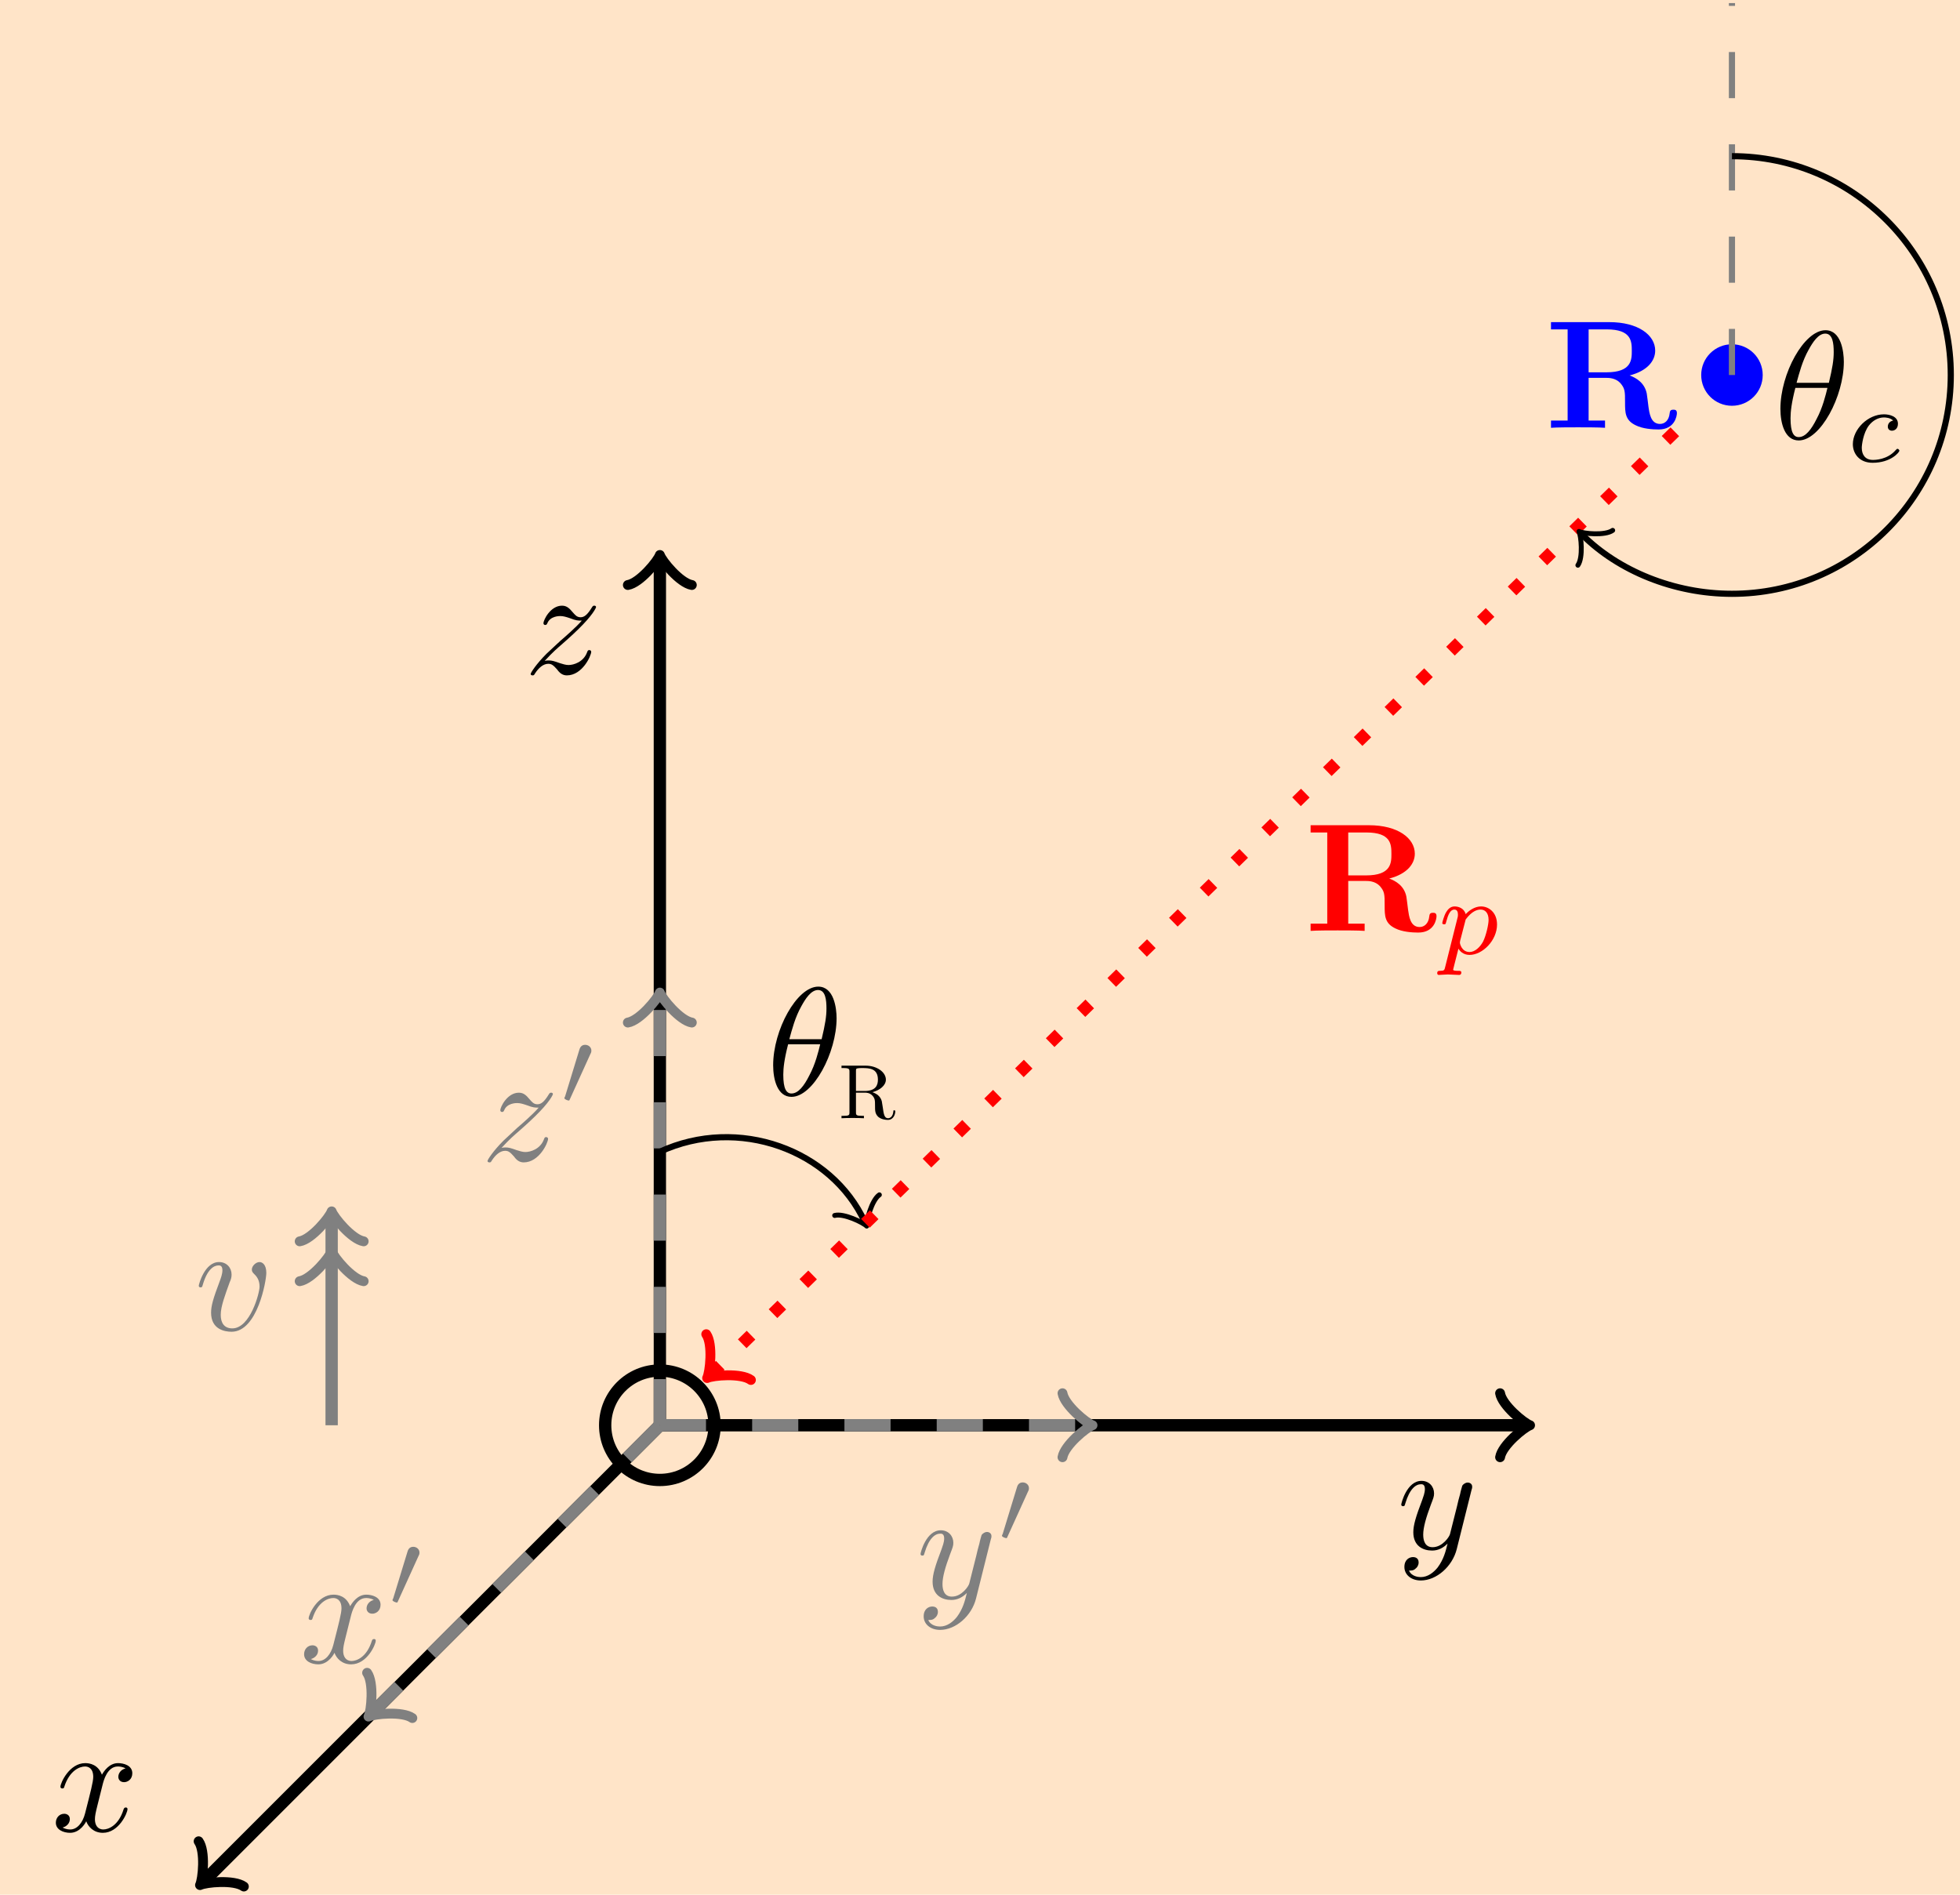
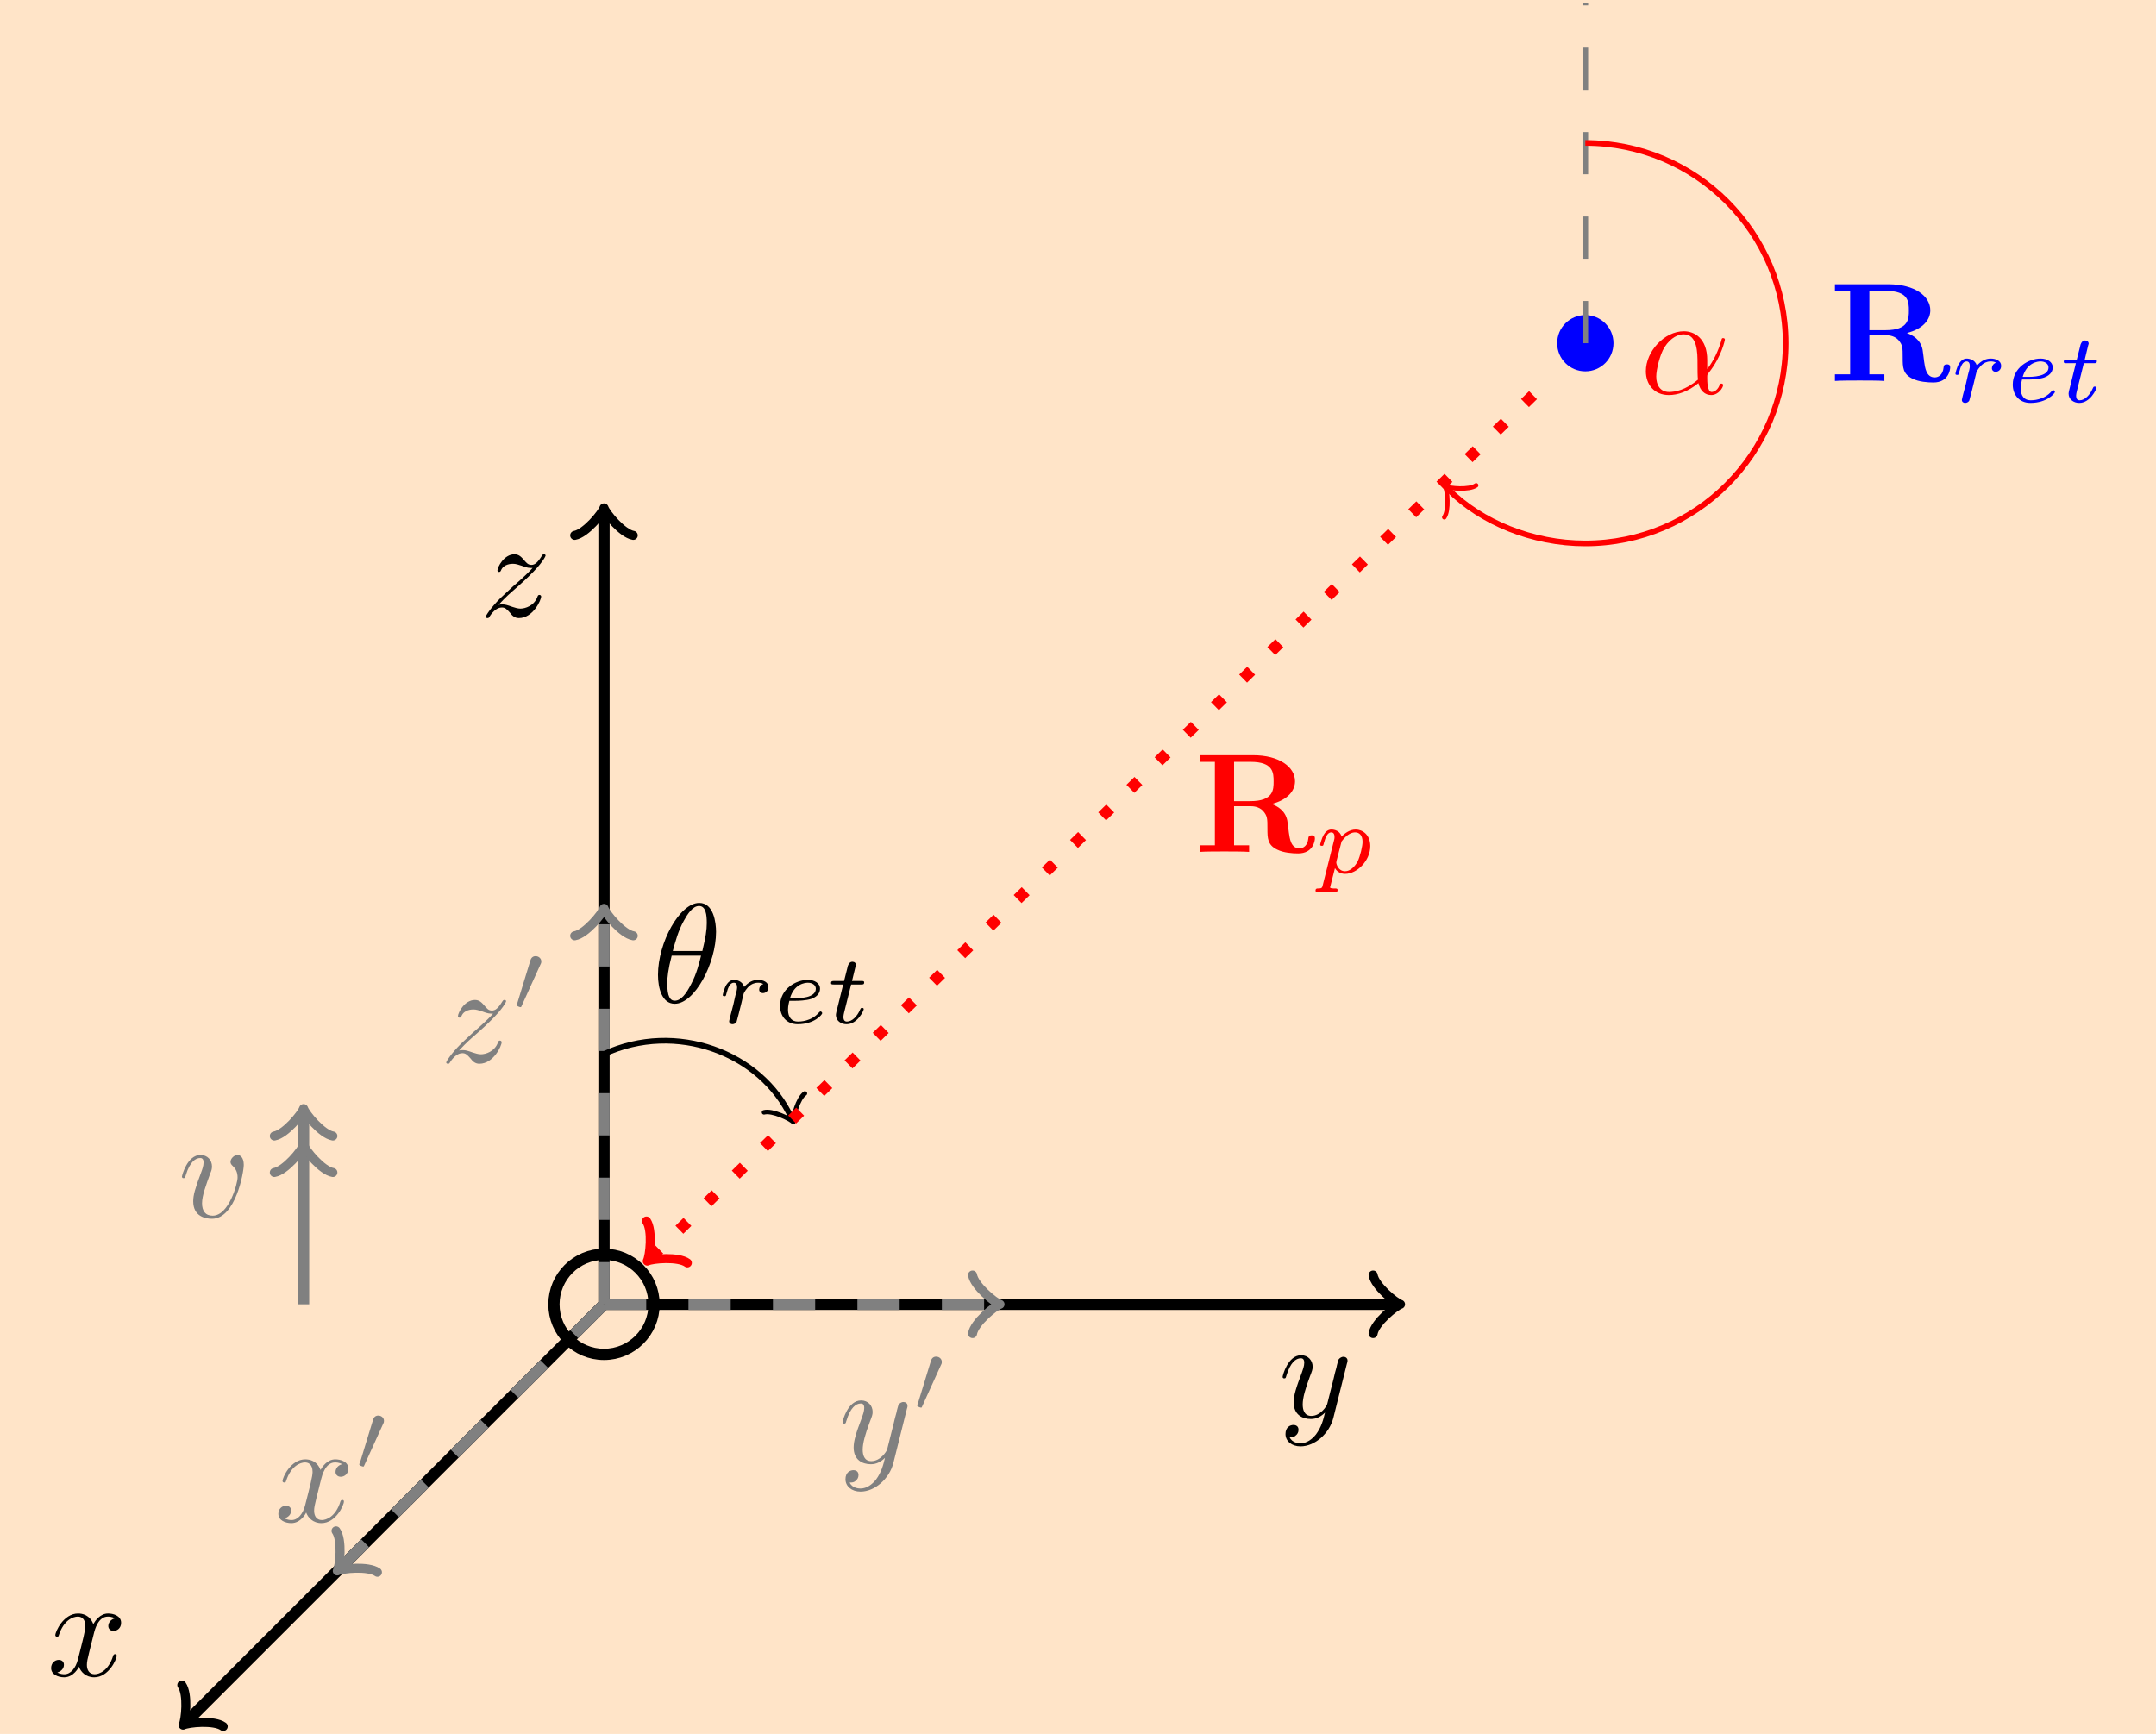
- <svg xmlns="http://www.w3.org/2000/svg" xmlns:xlink="http://www.w3.org/1999/xlink" width="126.968pt" height="122.734pt" viewBox="0 0 126.968 122.734" version="1.1">
+ <svg xmlns="http://www.w3.org/2000/svg" xmlns:xlink="http://www.w3.org/1999/xlink" width="152.583pt" height="122.734pt" viewBox="0 0 152.583 122.734" version="1.1">
  <defs>
    <g>
      <symbol overflow="visible" id="glyph0-0">
        <path style="stroke:none;" d="" />
      </symbol>
      <symbol overflow="visible" id="glyph0-1">
        <path style="stroke:none;" d="M 4.844 -3.797 C 4.891 -3.938 4.891 -3.953 4.891 -4.031 C 4.891 -4.203 4.75 -4.297 4.594 -4.297 C 4.5 -4.297 4.344 -4.234 4.25 -4.094 C 4.234 -4.031 4.141 -3.734 4.109 -3.547 C 4.031 -3.297 3.969 -3.016 3.906 -2.75 L 3.453 -0.953 C 3.422 -0.812 2.984 -0.109 2.328 -0.109 C 1.828 -0.109 1.719 -0.547 1.719 -0.922 C 1.719 -1.375 1.891 -2 2.219 -2.875 C 2.375 -3.281 2.422 -3.391 2.422 -3.594 C 2.422 -4.031 2.109 -4.406 1.609 -4.406 C 0.656 -4.406 0.297 -2.953 0.297 -2.875 C 0.297 -2.766 0.391 -2.766 0.406 -2.766 C 0.516 -2.766 0.516 -2.797 0.562 -2.953 C 0.844 -3.891 1.234 -4.188 1.578 -4.188 C 1.656 -4.188 1.828 -4.188 1.828 -3.875 C 1.828 -3.625 1.719 -3.359 1.656 -3.172 C 1.25 -2.109 1.078 -1.547 1.078 -1.078 C 1.078 -0.188 1.703 0.109 2.297 0.109 C 2.688 0.109 3.016 -0.062 3.297 -0.344 C 3.172 0.172 3.047 0.672 2.656 1.203 C 2.391 1.531 2.016 1.828 1.562 1.828 C 1.422 1.828 0.969 1.797 0.797 1.406 C 0.953 1.406 1.094 1.406 1.219 1.281 C 1.328 1.203 1.422 1.062 1.422 0.875 C 1.422 0.562 1.156 0.531 1.062 0.531 C 0.828 0.531 0.5 0.688 0.5 1.172 C 0.5 1.672 0.938 2.047 1.562 2.047 C 2.578 2.047 3.609 1.141 3.891 0.016 Z M 4.844 -3.797 " />
      </symbol>
      <symbol overflow="visible" id="glyph0-2">
        <path style="stroke:none;" d="M 1.328 -0.828 C 1.859 -1.406 2.156 -1.656 2.516 -1.969 C 2.516 -1.969 3.125 -2.5 3.484 -2.859 C 4.438 -3.781 4.656 -4.266 4.656 -4.312 C 4.656 -4.406 4.562 -4.406 4.547 -4.406 C 4.469 -4.406 4.453 -4.391 4.391 -4.297 C 4.094 -3.812 3.891 -3.656 3.656 -3.656 C 3.406 -3.656 3.297 -3.812 3.141 -3.984 C 2.953 -4.203 2.781 -4.406 2.453 -4.406 C 1.703 -4.406 1.25 -3.484 1.25 -3.266 C 1.25 -3.219 1.281 -3.156 1.359 -3.156 C 1.453 -3.156 1.469 -3.203 1.5 -3.266 C 1.688 -3.734 2.266 -3.734 2.344 -3.734 C 2.547 -3.734 2.734 -3.672 2.969 -3.594 C 3.375 -3.438 3.484 -3.438 3.734 -3.438 C 3.375 -3.016 2.547 -2.297 2.359 -2.141 L 1.453 -1.297 C 0.781 -0.625 0.422 -0.062 0.422 0.016 C 0.422 0.109 0.531 0.109 0.547 0.109 C 0.625 0.109 0.641 0.094 0.703 -0.016 C 0.938 -0.375 1.234 -0.641 1.562 -0.641 C 1.781 -0.641 1.891 -0.547 2.141 -0.266 C 2.297 -0.047 2.484 0.109 2.766 0.109 C 3.766 0.109 4.344 -1.156 4.344 -1.422 C 4.344 -1.469 4.297 -1.531 4.219 -1.531 C 4.125 -1.531 4.109 -1.469 4.078 -1.391 C 3.844 -0.75 3.203 -0.562 2.875 -0.562 C 2.688 -0.562 2.5 -0.625 2.297 -0.688 C 1.953 -0.812 1.797 -0.859 1.594 -0.859 C 1.578 -0.859 1.422 -0.859 1.328 -0.828 Z M 1.328 -0.828 " />
      </symbol>
      <symbol overflow="visible" id="glyph0-3">
        <path style="stroke:none;" d="M 3.328 -3.016 C 3.391 -3.266 3.625 -4.188 4.312 -4.188 C 4.359 -4.188 4.609 -4.188 4.812 -4.062 C 4.531 -4 4.344 -3.766 4.344 -3.516 C 4.344 -3.359 4.453 -3.172 4.719 -3.172 C 4.938 -3.172 5.25 -3.344 5.25 -3.75 C 5.25 -4.266 4.672 -4.406 4.328 -4.406 C 3.75 -4.406 3.406 -3.875 3.281 -3.656 C 3.031 -4.312 2.5 -4.406 2.203 -4.406 C 1.172 -4.406 0.594 -3.125 0.594 -2.875 C 0.594 -2.766 0.703 -2.766 0.719 -2.766 C 0.797 -2.766 0.828 -2.797 0.844 -2.875 C 1.188 -3.938 1.844 -4.188 2.188 -4.188 C 2.375 -4.188 2.719 -4.094 2.719 -3.516 C 2.719 -3.203 2.547 -2.547 2.188 -1.141 C 2.031 -0.531 1.672 -0.109 1.234 -0.109 C 1.172 -0.109 0.953 -0.109 0.734 -0.234 C 0.984 -0.297 1.203 -0.5 1.203 -0.781 C 1.203 -1.047 0.984 -1.125 0.844 -1.125 C 0.531 -1.125 0.297 -0.875 0.297 -0.547 C 0.297 -0.094 0.781 0.109 1.219 0.109 C 1.891 0.109 2.25 -0.594 2.266 -0.641 C 2.391 -0.281 2.75 0.109 3.344 0.109 C 4.375 0.109 4.938 -1.172 4.938 -1.422 C 4.938 -1.531 4.859 -1.531 4.828 -1.531 C 4.734 -1.531 4.719 -1.484 4.688 -1.422 C 4.359 -0.344 3.688 -0.109 3.375 -0.109 C 2.984 -0.109 2.828 -0.422 2.828 -0.766 C 2.828 -0.984 2.875 -1.203 2.984 -1.641 Z M 3.328 -3.016 " />
      </symbol>
      <symbol overflow="visible" id="glyph0-4">
        <path style="stroke:none;" d="M 4.672 -3.703 C 4.672 -4.25 4.406 -4.406 4.234 -4.406 C 3.984 -4.406 3.734 -4.141 3.734 -3.922 C 3.734 -3.797 3.781 -3.734 3.891 -3.625 C 4.109 -3.422 4.234 -3.172 4.234 -2.812 C 4.234 -2.391 3.625 -0.109 2.469 -0.109 C 1.953 -0.109 1.719 -0.453 1.719 -0.984 C 1.719 -1.531 2 -2.266 2.297 -3.094 C 2.375 -3.266 2.422 -3.406 2.422 -3.594 C 2.422 -4.031 2.109 -4.406 1.609 -4.406 C 0.672 -4.406 0.297 -2.953 0.297 -2.875 C 0.297 -2.766 0.391 -2.766 0.406 -2.766 C 0.516 -2.766 0.516 -2.797 0.562 -2.953 C 0.859 -3.953 1.281 -4.188 1.578 -4.188 C 1.656 -4.188 1.828 -4.188 1.828 -3.875 C 1.828 -3.625 1.719 -3.344 1.656 -3.172 C 1.219 -2.016 1.094 -1.562 1.094 -1.125 C 1.094 -0.047 1.969 0.109 2.422 0.109 C 4.094 0.109 4.672 -3.188 4.672 -3.703 Z M 4.672 -3.703 " />
      </symbol>
      <symbol overflow="visible" id="glyph0-5">
        <path style="stroke:none;" d="M 4.531 -4.984 C 4.531 -5.641 4.359 -7.031 3.344 -7.031 C 1.953 -7.031 0.422 -4.219 0.422 -1.938 C 0.422 -1 0.703 0.109 1.609 0.109 C 3.016 0.109 4.531 -2.75 4.531 -4.984 Z M 1.469 -3.625 C 1.641 -4.25 1.844 -5.047 2.25 -5.766 C 2.516 -6.25 2.875 -6.812 3.328 -6.812 C 3.812 -6.812 3.875 -6.172 3.875 -5.609 C 3.875 -5.109 3.797 -4.609 3.562 -3.625 Z M 3.469 -3.297 C 3.359 -2.844 3.156 -2 2.766 -1.281 C 2.422 -0.594 2.047 -0.109 1.609 -0.109 C 1.281 -0.109 1.078 -0.406 1.078 -1.328 C 1.078 -1.75 1.141 -2.328 1.391 -3.297 Z M 3.469 -3.297 " />
      </symbol>
+       <symbol overflow="visible" id="glyph0-6">
+         <path style="stroke:none;" d="M 4.75 -2.359 C 4.75 -3.922 3.828 -4.406 3.094 -4.406 C 1.719 -4.406 0.406 -2.984 0.406 -1.578 C 0.406 -0.641 1 0.109 2.031 0.109 C 2.656 0.109 3.375 -0.125 4.125 -0.734 C 4.25 -0.203 4.578 0.109 5.031 0.109 C 5.562 0.109 5.875 -0.438 5.875 -0.594 C 5.875 -0.672 5.812 -0.703 5.75 -0.703 C 5.688 -0.703 5.656 -0.672 5.625 -0.594 C 5.438 -0.109 5.078 -0.109 5.062 -0.109 C 4.75 -0.109 4.75 -0.891 4.75 -1.125 C 4.75 -1.328 4.75 -1.359 4.859 -1.469 C 5.797 -2.656 6 -3.812 6 -3.812 C 6 -3.844 5.984 -3.922 5.875 -3.922 C 5.781 -3.922 5.781 -3.891 5.734 -3.703 C 5.547 -3.078 5.219 -2.328 4.75 -1.734 Z M 4.094 -0.984 C 3.203 -0.219 2.438 -0.109 2.047 -0.109 C 1.453 -0.109 1.141 -0.562 1.141 -1.203 C 1.141 -1.688 1.406 -2.766 1.719 -3.266 C 2.188 -4 2.734 -4.188 3.078 -4.188 C 4.062 -4.188 4.062 -2.875 4.062 -2.109 C 4.062 -1.734 4.062 -1.156 4.094 -0.984 Z M 4.094 -0.984 " />
+       </symbol>
      <symbol overflow="visible" id="glyph1-0">
        <path style="stroke:none;" d="" />
      </symbol>
      <symbol overflow="visible" id="glyph1-1">
        <path style="stroke:none;" d="M 2.016 -3.297 C 2.078 -3.406 2.078 -3.469 2.078 -3.516 C 2.078 -3.734 1.891 -3.891 1.672 -3.891 C 1.406 -3.891 1.328 -3.672 1.297 -3.562 L 0.375 -0.547 C 0.359 -0.531 0.328 -0.453 0.328 -0.438 C 0.328 -0.359 0.547 -0.281 0.609 -0.281 C 0.656 -0.281 0.656 -0.297 0.703 -0.406 Z M 2.016 -3.297 " />
      </symbol>
      <symbol overflow="visible" id="glyph2-0">
        <path style="stroke:none;" d="" />
      </symbol>
      <symbol overflow="visible" id="glyph2-1">
-         <path style="stroke:none;" d="M 1.109 -1.766 L 1.109 -3.047 C 1.109 -3.172 1.109 -3.219 1.219 -3.234 C 1.281 -3.25 1.422 -3.25 1.516 -3.25 C 1.969 -3.25 2.531 -3.234 2.531 -2.5 C 2.531 -2.156 2.406 -1.766 1.672 -1.766 Z M 2.172 -1.688 C 2.656 -1.812 3.047 -2.125 3.047 -2.5 C 3.047 -2.984 2.469 -3.406 1.734 -3.406 L 0.172 -3.406 L 0.172 -3.25 L 0.297 -3.25 C 0.672 -3.25 0.688 -3.188 0.688 -3.016 L 0.688 -0.391 C 0.688 -0.203 0.672 -0.156 0.297 -0.156 L 0.172 -0.156 L 0.172 0 C 0.359 -0.016 0.703 -0.016 0.906 -0.016 C 1.094 -0.016 1.453 -0.016 1.625 0 L 1.625 -0.156 L 1.516 -0.156 C 1.125 -0.156 1.109 -0.203 1.109 -0.391 L 1.109 -1.656 L 1.688 -1.656 C 1.766 -1.656 1.984 -1.656 2.156 -1.484 C 2.344 -1.297 2.344 -1.141 2.344 -0.812 C 2.344 -0.484 2.344 -0.297 2.547 -0.094 C 2.75 0.078 3.031 0.109 3.172 0.109 C 3.562 0.109 3.656 -0.297 3.656 -0.438 C 3.656 -0.469 3.656 -0.516 3.578 -0.516 C 3.531 -0.516 3.531 -0.484 3.531 -0.438 C 3.5 -0.094 3.312 0 3.188 0 C 2.953 0 2.906 -0.25 2.844 -0.719 L 2.781 -1.109 C 2.688 -1.438 2.438 -1.594 2.172 -1.688 Z M 2.172 -1.688 " />
+         <path style="stroke:none;" d="M 1.641 -1.406 C 1.641 -1.453 1.812 -2.078 1.812 -2.109 C 1.828 -2.172 2.031 -2.516 2.266 -2.688 C 2.328 -2.734 2.516 -2.875 2.828 -2.875 C 2.891 -2.875 3.062 -2.875 3.203 -2.781 C 2.984 -2.719 2.906 -2.516 2.906 -2.391 C 2.906 -2.25 3.016 -2.141 3.172 -2.141 C 3.344 -2.141 3.562 -2.266 3.562 -2.562 C 3.562 -2.922 3.188 -3.078 2.828 -3.078 C 2.469 -3.078 2.156 -2.922 1.844 -2.578 C 1.719 -3 1.297 -3.078 1.125 -3.078 C 0.875 -3.078 0.703 -2.906 0.578 -2.719 C 0.422 -2.453 0.328 -2.047 0.328 -2 C 0.328 -1.922 0.422 -1.922 0.453 -1.922 C 0.547 -1.922 0.547 -1.938 0.594 -2.125 C 0.703 -2.547 0.844 -2.875 1.109 -2.875 C 1.297 -2.875 1.344 -2.719 1.344 -2.531 C 1.344 -2.406 1.281 -2.141 1.219 -1.953 C 1.172 -1.766 1.109 -1.484 1.078 -1.328 L 0.844 -0.438 C 0.828 -0.344 0.781 -0.172 0.781 -0.156 C 0.781 0 0.906 0.062 1.016 0.062 C 1.125 0.062 1.266 0 1.312 -0.125 C 1.328 -0.172 1.406 -0.484 1.453 -0.656 Z M 1.641 -1.406 " />
+       </symbol>
+       <symbol overflow="visible" id="glyph2-2">
+         <path style="stroke:none;" d="M 1.562 -1.594 C 1.75 -1.594 2.312 -1.609 2.688 -1.734 C 3.203 -1.922 3.297 -2.25 3.297 -2.453 C 3.297 -2.844 2.906 -3.078 2.438 -3.078 C 1.594 -3.078 0.469 -2.438 0.469 -1.234 C 0.469 -0.531 0.906 0.062 1.719 0.062 C 2.906 0.062 3.453 -0.625 3.453 -0.719 C 3.453 -0.766 3.391 -0.844 3.328 -0.844 C 3.297 -0.844 3.281 -0.828 3.219 -0.766 C 2.672 -0.125 1.859 -0.125 1.734 -0.125 C 1.312 -0.125 1.031 -0.406 1.031 -0.969 C 1.031 -1.062 1.031 -1.203 1.125 -1.594 Z M 1.172 -1.781 C 1.469 -2.797 2.234 -2.875 2.438 -2.875 C 2.734 -2.875 3 -2.719 3 -2.453 C 3 -1.781 1.812 -1.781 1.516 -1.781 Z M 1.172 -1.781 " />
+       </symbol>
+       <symbol overflow="visible" id="glyph2-3">
+         <path style="stroke:none;" d="M 1.719 -2.75 L 2.422 -2.75 C 2.562 -2.75 2.641 -2.75 2.641 -2.906 C 2.641 -3 2.562 -3 2.438 -3 L 1.781 -3 L 2.031 -4.031 C 2.047 -4.062 2.062 -4.109 2.062 -4.125 C 2.062 -4.266 1.953 -4.359 1.812 -4.359 C 1.641 -4.359 1.547 -4.234 1.484 -4.062 C 1.438 -3.875 1.531 -4.219 1.219 -3 L 0.516 -3 C 0.391 -3 0.297 -3 0.297 -2.844 C 0.297 -2.75 0.375 -2.75 0.5 -2.75 L 1.156 -2.75 L 0.75 -1.109 C 0.703 -0.938 0.641 -0.688 0.641 -0.594 C 0.641 -0.188 1 0.062 1.391 0.062 C 2.172 0.062 2.609 -0.906 2.609 -1 C 2.609 -1.094 2.516 -1.094 2.5 -1.094 C 2.406 -1.094 2.406 -1.078 2.344 -0.953 C 2.156 -0.516 1.797 -0.125 1.422 -0.125 C 1.266 -0.125 1.172 -0.219 1.172 -0.469 C 1.172 -0.531 1.203 -0.688 1.219 -0.75 Z M 1.719 -2.75 " />
+       </symbol>
+       <symbol overflow="visible" id="glyph2-4">
+         <path style="stroke:none;" d="M 0.516 0.844 C 0.469 1.047 0.453 1.094 0.188 1.094 C 0.094 1.094 0 1.094 0 1.25 C 0 1.328 0.062 1.359 0.094 1.359 C 0.266 1.359 0.5 1.328 0.688 1.328 C 0.922 1.328 1.188 1.359 1.422 1.359 C 1.484 1.359 1.562 1.328 1.562 1.203 C 1.562 1.094 1.469 1.094 1.375 1.094 C 1.219 1.094 1.031 1.094 1.031 1.016 C 1.031 0.984 1.094 0.797 1.109 0.703 C 1.203 0.328 1.297 -0.047 1.375 -0.344 C 1.453 -0.203 1.672 0.062 2.094 0.062 C 2.938 0.062 3.875 -0.875 3.875 -1.906 C 3.875 -2.719 3.312 -3.078 2.844 -3.078 C 2.406 -3.078 2.031 -2.781 1.844 -2.578 C 1.734 -2.984 1.344 -3.078 1.125 -3.078 C 0.859 -3.078 0.688 -2.891 0.578 -2.703 C 0.438 -2.469 0.328 -2.047 0.328 -2 C 0.328 -1.922 0.422 -1.922 0.453 -1.922 C 0.547 -1.922 0.547 -1.938 0.594 -2.125 C 0.703 -2.531 0.844 -2.875 1.109 -2.875 C 1.297 -2.875 1.344 -2.719 1.344 -2.531 C 1.344 -2.453 1.328 -2.375 1.312 -2.328 Z M 1.844 -2.234 C 2.25 -2.781 2.594 -2.875 2.812 -2.875 C 3.094 -2.875 3.328 -2.672 3.328 -2.203 C 3.328 -1.922 3.172 -1.203 2.969 -0.797 C 2.781 -0.453 2.453 -0.125 2.094 -0.125 C 1.594 -0.125 1.469 -0.656 1.469 -0.734 C 1.469 -0.766 1.484 -0.812 1.484 -0.844 Z M 1.844 -2.234 " />
      </symbol>
      <symbol overflow="visible" id="glyph3-0">
        <path style="stroke:none;" d="" />
      </symbol>
      <symbol overflow="visible" id="glyph3-1">
        <path style="stroke:none;" d="M 2.828 -3.594 L 2.828 -6.375 L 4 -6.375 C 5.609 -6.375 5.625 -5.594 5.625 -4.984 C 5.625 -4.422 5.625 -3.594 3.984 -3.594 Z M 5.484 -3.391 C 6.641 -3.688 7.141 -4.344 7.141 -5 C 7.141 -6 6.047 -6.844 4.172 -6.844 L 0.391 -6.844 L 0.391 -6.375 L 1.469 -6.375 L 1.469 -0.469 L 0.391 -0.469 L 0.391 0 C 0.75 -0.031 1.719 -0.031 2.141 -0.031 C 2.562 -0.031 3.531 -0.031 3.891 0 L 3.891 -0.469 L 2.828 -0.469 L 2.828 -3.234 L 3.984 -3.234 C 4.125 -3.234 4.562 -3.234 4.875 -2.906 C 5.188 -2.547 5.188 -2.359 5.188 -1.641 C 5.188 -0.984 5.188 -0.484 5.891 -0.156 C 6.328 0.062 6.953 0.109 7.359 0.109 C 8.422 0.109 8.547 -0.781 8.547 -0.953 C 8.547 -1.172 8.406 -1.172 8.312 -1.172 C 8.109 -1.172 8.094 -1.062 8.078 -0.938 C 8.031 -0.469 7.75 -0.25 7.453 -0.25 C 6.844 -0.25 6.766 -0.953 6.703 -1.375 C 6.688 -1.484 6.609 -2.172 6.594 -2.219 C 6.453 -2.922 5.906 -3.234 5.484 -3.391 Z M 5.484 -3.391 " />
      </symbol>
-       <symbol overflow="visible" id="glyph4-0">
-         <path style="stroke:none;" d="" />
-       </symbol>
-       <symbol overflow="visible" id="glyph4-1">
-         <path style="stroke:none;" d="M 0.516 0.844 C 0.469 1.047 0.453 1.094 0.188 1.094 C 0.094 1.094 0 1.094 0 1.25 C 0 1.328 0.062 1.359 0.094 1.359 C 0.266 1.359 0.5 1.328 0.688 1.328 C 0.922 1.328 1.188 1.359 1.422 1.359 C 1.484 1.359 1.562 1.328 1.562 1.203 C 1.562 1.094 1.469 1.094 1.375 1.094 C 1.219 1.094 1.031 1.094 1.031 1.016 C 1.031 0.984 1.094 0.797 1.109 0.703 C 1.203 0.328 1.297 -0.047 1.375 -0.344 C 1.453 -0.203 1.672 0.062 2.094 0.062 C 2.938 0.062 3.875 -0.875 3.875 -1.906 C 3.875 -2.719 3.312 -3.078 2.844 -3.078 C 2.406 -3.078 2.031 -2.781 1.844 -2.578 C 1.734 -2.984 1.344 -3.078 1.125 -3.078 C 0.859 -3.078 0.688 -2.891 0.578 -2.703 C 0.438 -2.469 0.328 -2.047 0.328 -2 C 0.328 -1.922 0.422 -1.922 0.453 -1.922 C 0.547 -1.922 0.547 -1.938 0.594 -2.125 C 0.703 -2.531 0.844 -2.875 1.109 -2.875 C 1.297 -2.875 1.344 -2.719 1.344 -2.531 C 1.344 -2.453 1.328 -2.375 1.312 -2.328 Z M 1.844 -2.234 C 2.25 -2.781 2.594 -2.875 2.812 -2.875 C 3.094 -2.875 3.328 -2.672 3.328 -2.203 C 3.328 -1.922 3.172 -1.203 2.969 -0.797 C 2.781 -0.453 2.453 -0.125 2.094 -0.125 C 1.594 -0.125 1.469 -0.656 1.469 -0.734 C 1.469 -0.766 1.484 -0.812 1.484 -0.844 Z M 1.844 -2.234 " />
-       </symbol>
-       <symbol overflow="visible" id="glyph4-2">
-         <path style="stroke:none;" d="M 3.047 -2.672 C 2.797 -2.625 2.703 -2.438 2.703 -2.281 C 2.703 -2.094 2.844 -2.016 2.969 -2.016 C 3.125 -2.016 3.359 -2.125 3.359 -2.469 C 3.359 -2.938 2.828 -3.078 2.453 -3.078 C 1.406 -3.078 0.438 -2.109 0.438 -1.141 C 0.438 -0.547 0.844 0.062 1.719 0.062 C 2.906 0.062 3.453 -0.625 3.453 -0.719 C 3.453 -0.766 3.391 -0.844 3.328 -0.844 C 3.297 -0.844 3.281 -0.828 3.219 -0.766 C 2.672 -0.125 1.859 -0.125 1.734 -0.125 C 1.234 -0.125 1.016 -0.469 1.016 -0.906 C 1.016 -1.094 1.109 -1.859 1.469 -2.344 C 1.734 -2.688 2.094 -2.875 2.453 -2.875 C 2.547 -2.875 2.875 -2.859 3.047 -2.672 Z M 3.047 -2.672 " />
-       </symbol>
    </g>
    <clipPath id="clip1">
+       <path d="M 0 0 L 152.582 0 L 152.582 122.734 L 0 122.734 Z M 0 0 " />
+     </clipPath>
+     <clipPath id="clip2">
      <path d="M 1 81 L 55 81 L 55 122.734 L 1 122.734 Z M 1 81 " />
    </clipPath>
-     <clipPath id="clip2">
+     <clipPath id="clip3">
      <path d="M 12 118 L 17 118 L 17 122.734 L 12 122.734 Z M 12 118 " />
    </clipPath>
-     <clipPath id="clip3">
+     <clipPath id="clip4">
      <path d="M 12 81 L 55 81 L 55 122.734 L 12 122.734 Z M 12 81 " />
-     </clipPath>
-     <clipPath id="clip4">
-       <path d="M 96 4 L 126.969 4 L 126.969 45 L 96 45 Z M 96 4 " />
    </clipPath>
  </defs>
  <g id="surface1">
-     <path style=" stroke:none;fill-rule:nonzero;fill:rgb(100%,89.412%,78.432%);fill-opacity:1;" d="M 0 122.734 L 126.969 122.734 L 126.969 0 L 0 0 Z M 0 122.734 " />
+     <g clip-path="url(#clip1)" clip-rule="nonzero">
+       <path style=" stroke:none;fill-rule:nonzero;fill:rgb(100%,89.412%,78.432%);fill-opacity:1;" d="M 0 122.734 L 152.582 122.734 L 152.582 0 L 0 0 Z M 0 122.734 " />
+     </g>
    <path style="fill:none;stroke-width:0.797;stroke-linecap:butt;stroke-linejoin:miter;stroke:rgb(0%,0%,0%);stroke-opacity:1;stroke-miterlimit:10;" d="M 3.544 -0 C 3.544 1.957 1.958 3.543 0.001 3.543 C -1.956 3.543 -3.542 1.957 -3.542 -0 C -3.542 -1.957 -1.956 -3.543 0.001 -3.543 C 1.958 -3.543 3.544 -1.957 3.544 -0 Z M 3.544 -0 " transform="matrix(1,0,0,-1,42.745,92.324)" />
    <path style="fill:none;stroke-width:0.797;stroke-linecap:butt;stroke-linejoin:miter;stroke:rgb(0%,0%,0%);stroke-opacity:1;stroke-miterlimit:10;" d="M 0.001 -0 L 55.985 -0 " transform="matrix(1,0,0,-1,42.745,92.324)" />
    <path style="fill:none;stroke-width:0.638;stroke-linecap:round;stroke-linejoin:round;stroke:rgb(0%,0%,0%);stroke-opacity:1;stroke-miterlimit:10;" d="M -1.555 2.074 C -1.426 1.297 0 0.129 0.387 -0 C 0 -0.129 -1.426 -1.293 -1.555 -2.071 " transform="matrix(1,0,0,-1,98.73037,92.324)" />
    <g style="fill:rgb(0%,0%,0%);fill-opacity:1;">
      <use xlink:href="#glyph0-1" x="90.476" y="100.332" />
    </g>
    <path style="fill:none;stroke-width:0.797;stroke-linecap:butt;stroke-linejoin:miter;stroke:rgb(0%,0%,0%);stroke-opacity:1;stroke-miterlimit:10;" d="M 0.001 -0 L 0.001 55.984 " transform="matrix(1,0,0,-1,42.745,92.324)" />
    <path style="fill:none;stroke-width:0.638;stroke-linecap:round;stroke-linejoin:round;stroke:rgb(0%,0%,0%);stroke-opacity:1;stroke-miterlimit:10;" d="M -1.556 2.073 C -1.423 1.296 -0.001 0.128 0.389 -0.001 C -0.001 -0.13 -1.423 -1.294 -1.556 -2.071 " transform="matrix(0,-1,-1,0,42.745,36.33863)" />
    <g style="fill:rgb(0%,0%,0%);fill-opacity:1;">
      <use xlink:href="#glyph0-2" x="33.955" y="43.64" />
    </g>
-     <g clip-path="url(#clip1)" clip-rule="nonzero">
+     <g clip-path="url(#clip2)" clip-rule="nonzero">
      <path style="fill:none;stroke-width:0.797;stroke-linecap:butt;stroke-linejoin:miter;stroke:rgb(0%,0%,0%);stroke-opacity:1;stroke-miterlimit:10;" d="M 0.001 -0 L -29.511 -29.512 " transform="matrix(1,0,0,-1,42.745,92.324)" />
    </g>
-     <g clip-path="url(#clip2)" clip-rule="nonzero">
+     <g clip-path="url(#clip3)" clip-rule="nonzero">
      <path style="fill:none;stroke-width:0.638;stroke-linecap:round;stroke-linejoin:round;stroke:rgb(0%,0%,0%);stroke-opacity:1;stroke-miterlimit:10;" d="M -1.553 2.073 C -1.426 1.294 -0.001 0.128 0.389 -0.002 C -0.001 -0.132 -1.423 -1.295 -1.553 -2.071 " transform="matrix(-0.7071,0.7071,0.7071,0.7071,13.2333,121.8357)" />
    </g>
    <g style="fill:rgb(0%,0%,0%);fill-opacity:1;">
      <use xlink:href="#glyph0-3" x="3.321" y="118.616" />
    </g>
    <path style="fill:none;stroke-width:0.797;stroke-linecap:butt;stroke-linejoin:miter;stroke:rgb(50%,50%,50%);stroke-opacity:1;stroke-dasharray:2.989,2.989;stroke-miterlimit:10;" d="M 0.001 -0 L 27.638 -0 " transform="matrix(1,0,0,-1,42.745,92.324)" />
    <path style="fill:none;stroke-width:0.638;stroke-linecap:round;stroke-linejoin:round;stroke:rgb(50%,50%,50%);stroke-opacity:1;stroke-miterlimit:10;" d="M -1.556 2.074 C -1.423 1.297 -0.001 0.129 0.389 -0 C -0.001 -0.129 -1.423 -1.293 -1.556 -2.071 " transform="matrix(1,0,0,-1,70.38399,92.324)" />
    <g style="fill:rgb(50%,50%,50%);fill-opacity:1;">
      <use xlink:href="#glyph0-1" x="59.335" y="103.533" />
    </g>
    <g style="fill:rgb(50%,50%,50%);fill-opacity:1;">
      <use xlink:href="#glyph1-1" x="64.577" y="99.917" />
    </g>
    <path style="fill:none;stroke-width:0.797;stroke-linecap:butt;stroke-linejoin:miter;stroke:rgb(50%,50%,50%);stroke-opacity:1;stroke-dasharray:2.989,2.989;stroke-miterlimit:10;" d="M 0.001 -0 L 0.001 27.64 " transform="matrix(1,0,0,-1,42.745,92.324)" />
    <path style="fill:none;stroke-width:0.638;stroke-linecap:round;stroke-linejoin:round;stroke:rgb(50%,50%,50%);stroke-opacity:1;stroke-miterlimit:10;" d="M -1.553 2.073 C -1.424 1.296 0.001 0.128 0.388 -0.001 C 0.001 -0.13 -1.424 -1.294 -1.553 -2.071 " transform="matrix(0,-1,-1,0,42.745,64.68501)" />
    <g style="fill:rgb(50%,50%,50%);fill-opacity:1;">
      <use xlink:href="#glyph0-2" x="31.16" y="75.187" />
    </g>
    <g style="fill:rgb(50%,50%,50%);fill-opacity:1;">
      <use xlink:href="#glyph1-1" x="36.231" y="71.571" />
    </g>
-     <g clip-path="url(#clip3)" clip-rule="nonzero">
+     <g clip-path="url(#clip4)" clip-rule="nonzero">
      <path style="fill:none;stroke-width:0.797;stroke-linecap:butt;stroke-linejoin:miter;stroke:rgb(50%,50%,50%);stroke-opacity:1;stroke-dasharray:2.989,2.989;stroke-miterlimit:10;" d="M 0.001 -0 L -18.6 -18.598 " transform="matrix(1,0,0,-1,42.745,92.324)" />
    </g>
    <path style="fill:none;stroke-width:0.638;stroke-linecap:round;stroke-linejoin:round;stroke:rgb(50%,50%,50%);stroke-opacity:1;stroke-miterlimit:10;" d="M -1.554 2.073 C -1.424 1.296 0.001 0.131 0.388 -0.002 C 0.001 -0.129 -1.424 -1.295 -1.554 -2.071 " transform="matrix(-0.7071,0.7071,0.7071,0.7071,24.14649,110.9225)" />
    <g style="fill:rgb(50%,50%,50%);fill-opacity:1;">
      <use xlink:href="#glyph0-3" x="19.402" y="107.703" />
    </g>
    <g style="fill:rgb(50%,50%,50%);fill-opacity:1;">
      <use xlink:href="#glyph1-1" x="25.096" y="104.088" />
    </g>
    <path style="fill:none;stroke-width:0.797;stroke-linecap:butt;stroke-linejoin:miter;stroke:rgb(50%,50%,50%);stroke-opacity:1;stroke-miterlimit:10;" d="M -21.261 -0 L -21.261 13.469 " transform="matrix(1,0,0,-1,42.745,92.324)" />
    <path style="fill:none;stroke-width:0.638;stroke-linecap:round;stroke-linejoin:round;stroke:rgb(50%,50%,50%);stroke-opacity:1;stroke-miterlimit:10;" d="M -1.555 2.072 C -1.426 1.294 -0 0.13 0.387 0.001 C -0 -0.131 -1.426 -1.295 -1.555 -2.073 " transform="matrix(0,-1,-1,0,21.4858,81.43748)" />
    <path style="fill:none;stroke-width:0.638;stroke-linecap:round;stroke-linejoin:round;stroke:rgb(50%,50%,50%);stroke-opacity:1;stroke-miterlimit:10;" d="M -1.553 2.072 C -1.424 1.294 0.002 0.13 0.388 0.001 C 0.002 -0.131 -1.424 -1.295 -1.553 -2.073 " transform="matrix(0,-1,-1,0,21.4858,78.85713)" />
    <g style="fill:rgb(50%,50%,50%);fill-opacity:1;">
      <use xlink:href="#glyph0-4" x="12.58" y="86.158" />
    </g>
    <path style="fill:none;stroke-width:0.399;stroke-linecap:butt;stroke-linejoin:miter;stroke:rgb(0%,0%,0%);stroke-opacity:1;stroke-miterlimit:10;" d="M 0.001 17.719 C 5.083 20.062 11.118 17.84 13.275 13.172 " transform="matrix(1,0,0,-1,42.745,92.324)" />
    <path style="fill:none;stroke-width:0.319;stroke-linecap:round;stroke-linejoin:round;stroke:rgb(0%,0%,0%);stroke-opacity:1;stroke-miterlimit:10;" d="M -1.196 1.595 C -1.097 0.999 -0.001 0.101 0.298 0.002 C 0 -0.102 -1.097 -0.998 -1.196 -1.593 " transform="matrix(0.41905,0.90791,0.90791,-0.41905,56.0178,79.1524)" />
    <g style="fill:rgb(0%,0%,0%);fill-opacity:1;">
-       <use xlink:href="#glyph0-5" x="49.663" y="70.942" />
+       <use xlink:href="#glyph0-5" x="46.145" y="70.942" />
    </g>
    <g style="fill:rgb(0%,0%,0%);fill-opacity:1;">
-       <use xlink:href="#glyph2-1" x="54.34" y="72.436" />
+       <use xlink:href="#glyph2-1" x="50.822" y="72.436" />
+     </g>
+     <g style="fill:rgb(0%,0%,0%);fill-opacity:1;">
+       <use xlink:href="#glyph2-2" x="54.737" y="72.436" />
+       <use xlink:href="#glyph2-3" x="58.517" y="72.436" />
    </g>
    <path style="fill:none;stroke-width:0.797;stroke-linecap:butt;stroke-linejoin:miter;stroke:rgb(100%,0%,0%);stroke-opacity:1;stroke-dasharray:0.797,1.993;stroke-miterlimit:10;" d="M 3.341 3.328 L 66.614 65.199 " transform="matrix(1,0,0,-1,42.745,92.324)" />
    <path style="fill:none;stroke-width:0.638;stroke-linecap:round;stroke-linejoin:round;stroke:rgb(100%,0%,0%);stroke-opacity:1;stroke-miterlimit:10;" d="M -1.552 2.072 C -1.425 1.297 -0 0.128 0.388 0 C 0 -0.129 -1.423 -1.294 -1.556 -2.071 " transform="matrix(-0.71497,0.69908,0.69908,0.71497,46.08597,88.99426)" />
    <g style="fill:rgb(100%,0%,0%);fill-opacity:1;">
      <use xlink:href="#glyph3-1" x="84.51" y="60.3" />
    </g>
    <g style="fill:rgb(100%,0%,0%);fill-opacity:1;">
-       <use xlink:href="#glyph4-1" x="93.102" y="61.794" />
+       <use xlink:href="#glyph2-4" x="93.102" y="61.794" />
    </g>
    <path style=" stroke:none;fill-rule:nonzero;fill:rgb(0%,0%,100%);fill-opacity:1;" d="M 114.188 24.293 C 114.188 23.191 113.297 22.301 112.195 22.301 C 111.094 22.301 110.203 23.191 110.203 24.293 C 110.203 25.395 111.094 26.285 112.195 26.285 C 113.297 26.285 114.188 25.395 114.188 24.293 Z M 114.188 24.293 " />
    <g style="fill:rgb(0%,0%,100%);fill-opacity:1;">
-       <use xlink:href="#glyph3-1" x="100.082" y="27.711" />
+       <use xlink:href="#glyph3-1" x="129.469" y="26.964" />
+     </g>
+     <g style="fill:rgb(0%,0%,100%);fill-opacity:1;">
+       <use xlink:href="#glyph2-1" x="138.062" y="28.458" />
+     </g>
+     <g style="fill:rgb(0%,0%,100%);fill-opacity:1;">
+       <use xlink:href="#glyph2-2" x="141.977" y="28.458" />
+       <use xlink:href="#glyph2-3" x="145.757" y="28.458" />
    </g>
    <path style="fill:none;stroke-width:0.399;stroke-linecap:butt;stroke-linejoin:miter;stroke:rgb(50%,50%,50%);stroke-opacity:1;stroke-dasharray:2.989,2.989;stroke-miterlimit:10;" d="M 69.45 68.031 L 69.45 92.125 " transform="matrix(1,0,0,-1,42.745,92.324)" />
-     <g clip-path="url(#clip4)" clip-rule="nonzero">
-       <path style="fill:none;stroke-width:0.399;stroke-linecap:butt;stroke-linejoin:miter;stroke:rgb(0%,0%,0%);stroke-opacity:1;stroke-miterlimit:10;" d="M 69.45 82.207 C 77.278 82.207 83.626 75.859 83.626 68.031 C 83.626 60.203 77.278 53.859 69.45 53.859 C 65.692 53.859 62.087 55.351 59.751 57.683 " transform="matrix(1,0,0,-1,42.745,92.324)" />
-     </g>
-     <path style="fill:none;stroke-width:0.319;stroke-linecap:round;stroke-linejoin:round;stroke:rgb(0%,0%,0%);stroke-opacity:1;stroke-miterlimit:10;" d="M -1.197 1.595 C -1.095 0.996 -0.001 0.101 0.3 -0.001 C -0.001 -0.098 -1.097 -0.996 -1.194 -1.595 " transform="matrix(-0.7071,-0.7071,-0.7071,0.7071,102.4967,34.63902)" />
-     <g style="fill:rgb(0%,0%,0%);fill-opacity:1;">
-       <use xlink:href="#glyph0-5" x="114.912" y="28.422" />
-     </g>
-     <g style="fill:rgb(0%,0%,0%);fill-opacity:1;">
-       <use xlink:href="#glyph4-2" x="119.589" y="29.916" />
+     <path style="fill:none;stroke-width:0.399;stroke-linecap:butt;stroke-linejoin:miter;stroke:rgb(100%,0%,0%);stroke-opacity:1;stroke-miterlimit:10;" d="M 69.45 82.207 C 77.278 82.207 83.626 75.859 83.626 68.031 C 83.626 60.203 77.278 53.859 69.45 53.859 C 65.692 53.859 62.087 55.351 59.751 57.683 " transform="matrix(1,0,0,-1,42.745,92.324)" />
+     <path style="fill:none;stroke-width:0.319;stroke-linecap:round;stroke-linejoin:round;stroke:rgb(100%,0%,0%);stroke-opacity:1;stroke-miterlimit:10;" d="M -1.197 1.595 C -1.095 0.996 -0.001 0.101 0.3 -0.001 C -0.001 -0.098 -1.097 -0.996 -1.194 -1.595 " transform="matrix(-0.7071,-0.7071,-0.7071,0.7071,102.4967,34.63902)" />
+     <g style="fill:rgb(100%,0%,0%);fill-opacity:1;">
+       <use xlink:href="#glyph0-6" x="116.074" y="27.854" />
    </g>
  </g>
</svg>
